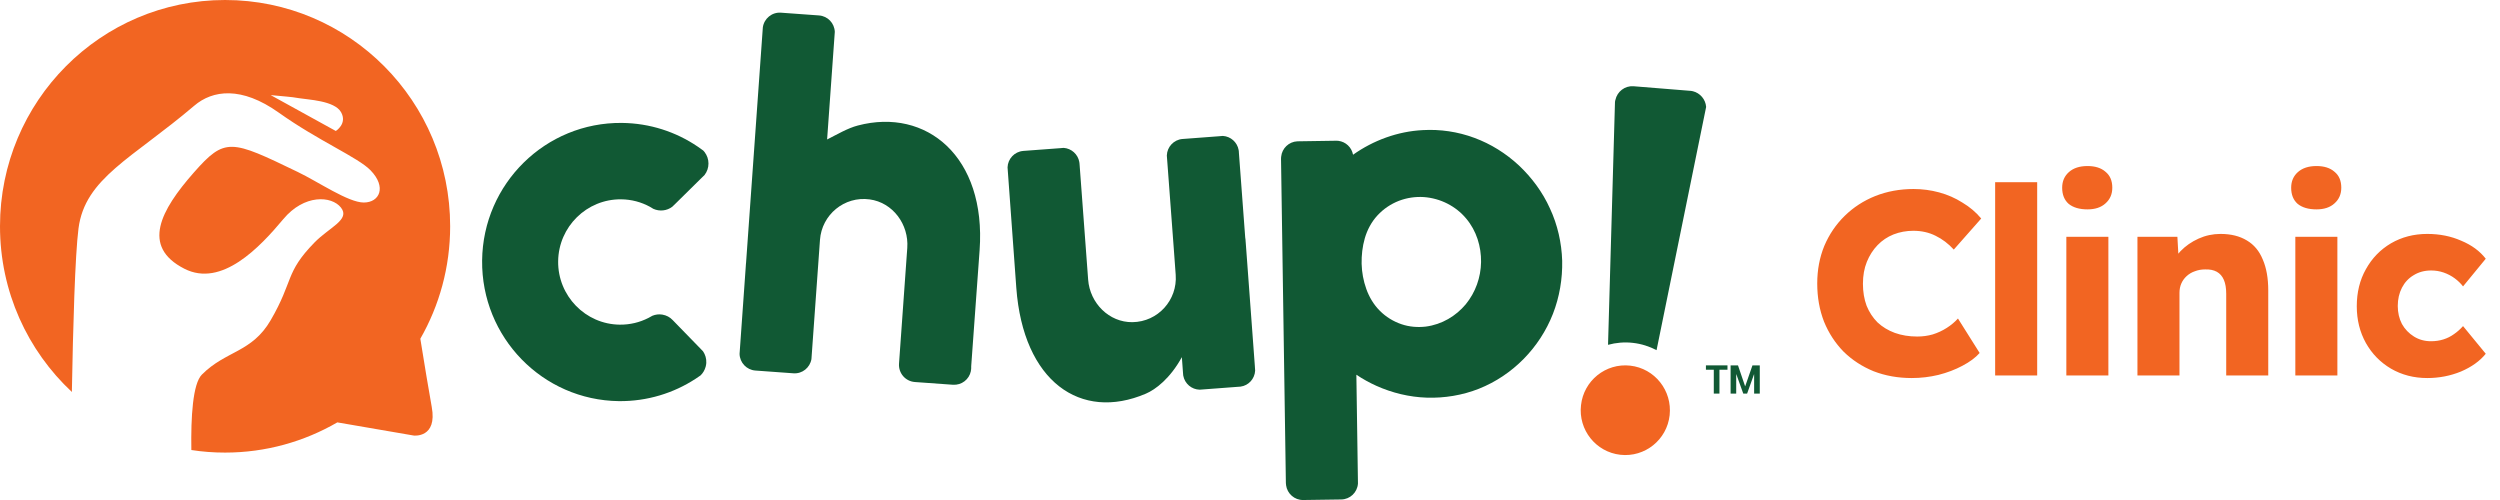
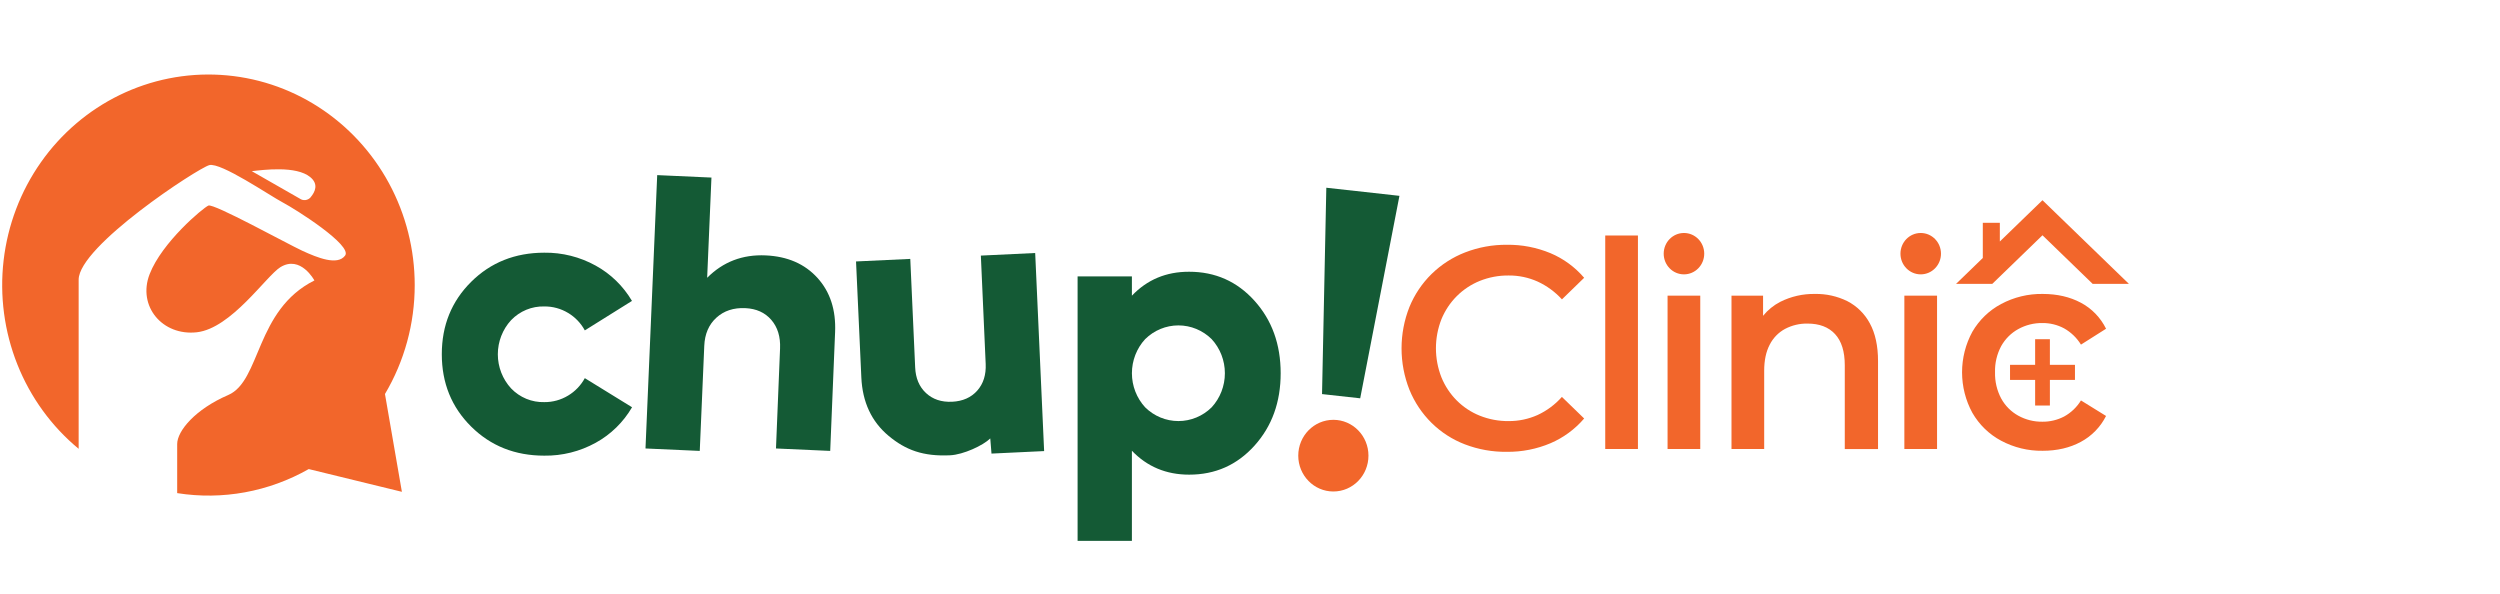
- <svg xmlns="http://www.w3.org/2000/svg" width="225" height="45" viewBox="0 0 225 45" fill="none">
-   <path d="M172.058 34.024C170.82 34.024 169.677 33.82 168.627 33.413C167.593 32.99 166.693 32.403 165.925 31.651C165.173 30.883 164.585 29.982 164.162 28.948C163.755 27.899 163.551 26.755 163.551 25.517C163.551 24.296 163.763 23.168 164.186 22.134C164.625 21.1 165.236 20.199 166.019 19.431C166.802 18.663 167.719 18.068 168.768 17.645C169.834 17.222 170.985 17.011 172.223 17.011C173.006 17.011 173.774 17.113 174.525 17.316C175.277 17.52 175.975 17.825 176.617 18.233C177.275 18.624 177.839 19.102 178.309 19.666L175.841 22.463C175.356 21.93 174.807 21.515 174.197 21.217C173.601 20.919 172.935 20.771 172.199 20.771C171.572 20.771 170.977 20.88 170.413 21.1C169.865 21.319 169.387 21.64 168.98 22.063C168.572 22.486 168.251 22.987 168.016 23.567C167.781 24.147 167.664 24.805 167.664 25.541C167.664 26.262 167.773 26.919 167.993 27.515C168.228 28.095 168.557 28.596 168.98 29.019C169.418 29.426 169.935 29.739 170.531 29.959C171.142 30.178 171.815 30.288 172.552 30.288C173.037 30.288 173.499 30.225 173.938 30.1C174.392 29.959 174.815 29.763 175.207 29.512C175.599 29.262 175.935 28.98 176.217 28.666L178.168 31.768C177.792 32.191 177.275 32.575 176.617 32.92C175.975 33.264 175.254 33.538 174.455 33.742C173.672 33.93 172.873 34.024 172.058 34.024ZM179.563 33.789V16.4H183.346V33.789H179.563ZM185.971 33.789V21.311H189.754V33.789H185.971ZM187.875 18.844C187.154 18.844 186.59 18.679 186.183 18.35C185.791 18.006 185.595 17.52 185.595 16.893C185.595 16.314 185.799 15.844 186.206 15.483C186.613 15.123 187.17 14.943 187.875 14.943C188.564 14.943 189.104 15.115 189.496 15.46C189.903 15.789 190.107 16.267 190.107 16.893C190.107 17.473 189.903 17.943 189.496 18.303C189.104 18.663 188.564 18.844 187.875 18.844ZM192.37 33.789V21.311H195.965L196.106 23.849L195.331 24.131C195.503 23.567 195.808 23.058 196.247 22.604C196.701 22.134 197.242 21.758 197.868 21.476C198.495 21.194 199.153 21.053 199.842 21.053C200.782 21.053 201.573 21.248 202.216 21.64C202.858 22.016 203.336 22.588 203.649 23.355C203.978 24.108 204.143 25.04 204.143 26.152V33.789H200.359V26.434C200.359 25.933 200.289 25.517 200.148 25.188C200.007 24.859 199.795 24.617 199.513 24.46C199.231 24.303 198.879 24.233 198.456 24.248C198.127 24.248 197.821 24.303 197.539 24.413C197.257 24.507 197.007 24.656 196.787 24.859C196.584 25.047 196.427 25.267 196.318 25.517C196.208 25.768 196.153 26.05 196.153 26.363V33.789H194.25C193.842 33.789 193.474 33.789 193.145 33.789C192.832 33.789 192.573 33.789 192.37 33.789ZM206.58 33.789V21.311H210.364V33.789H206.58ZM208.484 18.844C207.763 18.844 207.199 18.679 206.792 18.35C206.4 18.006 206.205 17.52 206.205 16.893C206.205 16.314 206.408 15.844 206.815 15.483C207.223 15.123 207.779 14.943 208.484 14.943C209.173 14.943 209.714 15.115 210.105 15.46C210.513 15.789 210.716 16.267 210.716 16.893C210.716 17.473 210.513 17.943 210.105 18.303C209.714 18.663 209.173 18.844 208.484 18.844ZM218.454 34.024C217.248 34.024 216.159 33.742 215.188 33.178C214.232 32.614 213.48 31.846 212.932 30.875C212.384 29.888 212.11 28.784 212.11 27.562C212.11 26.309 212.384 25.196 212.932 24.225C213.48 23.238 214.232 22.463 215.188 21.899C216.159 21.335 217.248 21.053 218.454 21.053C219.567 21.053 220.585 21.256 221.509 21.664C222.449 22.055 223.185 22.596 223.718 23.285L221.674 25.776C221.47 25.51 221.219 25.267 220.922 25.047C220.624 24.828 220.295 24.656 219.935 24.53C219.574 24.405 219.198 24.343 218.807 24.343C218.211 24.343 217.687 24.483 217.232 24.765C216.778 25.032 216.426 25.408 216.175 25.893C215.924 26.379 215.799 26.927 215.799 27.538C215.799 28.134 215.924 28.674 216.175 29.16C216.441 29.63 216.802 30.006 217.256 30.288C217.71 30.57 218.219 30.711 218.783 30.711C219.191 30.711 219.567 30.656 219.911 30.546C220.256 30.436 220.569 30.28 220.851 30.076C221.149 29.873 221.423 29.63 221.674 29.348L223.718 31.839C223.185 32.497 222.441 33.029 221.486 33.437C220.53 33.828 219.52 34.024 218.454 34.024Z" fill="#F26522" />
-   <path d="M37.83 30.487C39.536 27.505 40.514 24.049 40.514 20.363C40.514 9.117 31.446 1.30542e-07 20.257 1.30542e-07C9.07 -0.001 0 9.116 0 20.362C0 26.252 2.486 31.556 6.468 35.277C6.572 29.474 6.754 22.984 7.064 20.567C7.648 16.022 11.89 14.272 17.484 9.513C19.137 8.102 21.724 7.741 25.091 10.138C28.665 12.682 32.206 14.156 33.342 15.32C34.829 16.846 34.15 18.227 32.742 18.227C31.343 18.227 28.642 16.361 26.793 15.474C20.77 12.566 20.256 12.34 17.444 15.53C14.458 18.92 12.685 22.194 16.597 24.188C19.949 25.895 23.376 22.264 25.503 19.715C27.377 17.471 29.836 17.606 30.689 18.685C31.542 19.774 29.648 20.448 28.298 21.831C25.638 24.558 26.439 25.246 24.362 28.818C22.663 31.742 20.33 31.545 18.172 33.711C17.349 34.532 17.173 37.524 17.222 40.502C18.212 40.657 19.226 40.733 20.256 40.733C23.935 40.733 27.382 39.738 30.36 38.014L37.244 39.2C37.244 39.2 39.38 39.445 38.855 36.617C38.621 35.345 38.172 32.603 37.83 30.487ZM30.224 11.789L24.363 8.56C25.579 8.69 26.054 8.685 26.937 8.84C27.687 8.972 30.111 9.05 30.695 10.096C31.277 11.133 30.224 11.789 30.224 11.789Z" fill="#F26522" />
-   <path d="M88.165 22.518L87.405 33.001L87.379 33.398C87.228 34.148 86.545 34.683 85.758 34.627L82.341 34.382C81.486 34.32 80.854 33.584 80.911 32.729L81.655 22.314C81.808 20.2 80.356 18.226 78.267 17.945C75.994 17.635 73.959 19.323 73.798 21.591L73.029 32.323C72.895 33.092 72.204 33.655 71.41 33.597L67.985 33.349C67.195 33.293 66.579 32.638 66.561 31.851L67.132 23.798C67.129 23.857 67.122 23.916 67.114 23.974L67.15 23.594L68.656 2.457C68.772 1.665 69.476 1.083 70.285 1.141L73.707 1.389C74.501 1.446 75.102 2.089 75.132 2.868L74.44 12.553C75.307 12.118 76.282 11.535 77.209 11.295C83.376 9.673 88.767 14.098 88.165 22.518Z" fill="#115934" />
-   <path d="M87.409 33.178C87.406 33.234 87.402 33.284 87.389 33.337C87.385 33.351 87.385 33.363 87.383 33.376L87.409 32.98C87.412 32.994 87.412 33.007 87.412 33.021C87.416 33.072 87.412 33.128 87.409 33.178Z" fill="#115934" />
-   <path d="M112.09 21.576C112.09 21.514 112.086 21.451 112.085 21.394L112.11 21.78L112.114 21.811L112.937 32.95C112.933 32.95 112.933 32.95 112.937 32.953L112.963 33.36C112.923 34.087 112.379 34.698 111.65 34.796L111.469 34.809C111.464 34.81 111.454 34.811 111.449 34.81L108.274 35.049C108.27 35.048 108.27 35.049 108.27 35.049L107.968 35.071C107.242 35.053 106.633 34.531 106.496 33.822C106.496 33.822 106.496 33.822 106.496 33.818C106.492 33.802 106.488 33.783 106.487 33.764L106.468 33.526L106.367 32.143C105.311 34.069 103.996 35.061 103.125 35.431C97.256 37.939 92.092 34.339 91.468 25.913L90.705 15.41L90.68 15.06C90.707 14.298 91.3 13.653 92.076 13.586L92.12 13.581L95.305 13.344C95.306 13.339 95.306 13.339 95.312 13.344L95.723 13.31H95.727H95.733C96.427 13.359 97.014 13.882 97.137 14.578C97.147 14.628 97.153 14.681 97.157 14.734L97.933 25.167C98.09 27.28 99.815 29.02 101.919 28.995C104.219 28.968 105.982 26.999 105.813 24.733L105.635 22.301L105.041 14.341C105.041 14.341 105.041 14.341 105.04 14.339L105.015 13.998C105.016 13.992 105.016 13.987 105.016 13.983C105.042 13.22 105.64 12.576 106.415 12.509L106.455 12.507L109.65 12.267L110.055 12.234H110.061C110.763 12.276 111.352 12.801 111.478 13.501C111.489 13.556 111.492 13.61 111.498 13.662C111.5 13.687 111.5 13.715 111.5 13.741L112.068 21.357L112.09 21.576Z" fill="#115934" />
-   <path d="M139.498 18.767C138.837 17.296 137.861 15.983 136.707 14.894C135.537 13.805 134.172 12.95 132.682 12.403C131.197 11.851 129.605 11.621 128.055 11.71C125.786 11.823 123.599 12.634 121.775 13.926L121.771 13.91C121.646 13.262 121.118 12.755 120.449 12.675H120.447C120.388 12.669 120.341 12.665 120.286 12.665L116.758 12.719C115.993 12.755 115.378 13.354 115.305 14.102C115.305 14.105 115.305 14.109 115.302 14.113C115.295 14.171 115.289 14.226 115.292 14.285L115.729 43.481C115.731 43.541 115.735 43.597 115.748 43.656C115.748 43.658 115.748 43.658 115.745 43.662C115.847 44.429 116.507 45.014 117.289 45.001L120.706 44.952C121.504 44.942 122.15 44.325 122.214 43.541C122.214 43.531 122.216 43.514 122.216 43.504L122.073 33.725C122.641 34.105 123.24 34.439 123.864 34.72C125.286 35.36 126.841 35.739 128.415 35.789C129.989 35.839 131.612 35.579 133.11 34.984C134.613 34.386 135.982 33.467 137.121 32.31C138.26 31.158 139.168 29.768 139.763 28.249C140.359 26.724 140.63 25.083 140.597 23.47C140.546 21.858 140.183 20.235 139.498 18.767ZM133.296 23.582C133.274 24.973 132.797 26.309 131.917 27.387C131.029 28.445 129.78 29.202 128.324 29.393C127.589 29.478 126.836 29.42 126.126 29.177C125.413 28.935 124.737 28.527 124.187 27.972C123.632 27.421 123.227 26.734 122.969 26.011C122.706 25.277 122.567 24.518 122.546 23.742C122.533 22.966 122.615 22.193 122.834 21.438C123.053 20.687 123.434 19.966 123.974 19.384C124.514 18.797 125.19 18.351 125.901 18.075C126.627 17.797 127.39 17.689 128.146 17.736C129.652 17.847 131.024 18.555 131.951 19.663C132.896 20.783 133.311 22.193 133.296 23.582Z" fill="#115934" />
-   <path d="M63.545 32.841C63.532 32.893 63.521 32.955 63.508 33.01C63.423 33.316 63.265 33.581 63.048 33.789C63.045 33.791 63.042 33.792 63.042 33.792C62.899 33.897 62.755 33.992 62.606 34.089C62.606 34.09 62.606 34.09 62.603 34.09C60.624 35.381 58.248 36.127 55.708 36.102C48.83 36.022 43.315 30.356 43.391 23.441C43.468 16.529 49.104 10.989 55.98 11.063C58.5 11.091 60.838 11.87 62.782 13.187C62.784 13.187 62.784 13.187 62.788 13.191C62.959 13.308 63.132 13.432 63.301 13.555C63.305 13.561 63.305 13.561 63.308 13.566C63.343 13.599 63.374 13.634 63.403 13.674C63.883 14.287 63.88 15.146 63.408 15.752L63.091 16.062L60.79 18.331L60.518 18.593C60.515 18.597 60.511 18.599 60.506 18.607C60.007 18.984 59.349 19.044 58.798 18.793C58.703 18.732 58.602 18.671 58.5 18.616C58.5 18.613 58.497 18.613 58.495 18.612C57.722 18.19 56.843 17.948 55.906 17.939C52.812 17.904 50.267 20.407 50.234 23.516C50.196 26.625 52.691 29.188 55.779 29.219C56.705 29.229 57.583 29.012 58.361 28.613C58.48 28.554 58.602 28.49 58.717 28.417C58.99 28.306 59.295 28.261 59.614 28.315C59.977 28.377 60.294 28.544 60.536 28.802C60.546 28.811 60.552 28.82 60.562 28.828L62.879 31.21C62.879 31.212 62.882 31.212 62.886 31.216L63.265 31.609C63.268 31.61 63.271 31.612 63.271 31.614C63.478 31.918 63.587 32.279 63.566 32.669C63.558 32.72 63.553 32.779 63.545 32.841Z" fill="#115934" />
-   <path d="M155.472 33.276H154.75V35.423H154.241V33.276H153.533V32.883H155.473V33.276H155.472Z" fill="#115934" />
-   <path d="M157.057 34.756H157.071L157.721 32.883H158.38V35.423H157.872V33.692L157.862 33.685L157.24 35.423H156.894L156.269 33.681L156.259 33.683V35.423H155.754V32.883H156.419L157.057 34.756Z" fill="#115934" />
-   <path d="M152.354 8.209C152.354 8.209 152.348 8.209 152.346 8.209C152.297 8.195 152.245 8.185 152.196 8.18L147.008 7.761C146.234 7.709 145.548 8.241 145.387 8.99C145.387 8.994 145.387 8.996 145.381 8.997C145.368 9.051 145.355 9.111 145.349 9.166L144.723 31.034C145.433 30.84 146.19 30.769 146.961 30.858C147.726 30.943 148.444 31.176 149.09 31.515L153.551 9.631V9.613C153.498 8.943 153.013 8.371 152.354 8.209Z" fill="#115934" />
-   <path d="M146.721 32.908C144.515 32.662 142.529 34.26 142.29 36.474C142.039 38.686 143.627 40.683 145.831 40.93C148.035 41.176 150.024 39.585 150.268 37.37C150.511 35.155 148.926 33.157 146.721 32.908Z" fill="#F26522" />
+ <svg xmlns="http://www.w3.org/2000/svg" width="295" height="70" viewBox="0 0 295 70" fill="none">
+   <path d="M48.937 33.64C48.936 29.443 47.894 25.314 45.908 21.64C43.923 17.965 41.058 14.864 37.581 12.625C34.105 10.386 30.13 9.082 26.026 8.836C21.923 8.589 17.826 9.408 14.116 11.215C10.406 13.023 7.205 15.76 4.812 19.172C2.418 22.583 0.909 26.558 0.426 30.726C-0.056 34.894 0.502 39.119 2.051 43.007C3.599 46.895 6.086 50.319 9.281 52.96V33.005C9.281 29.04 23.338 19.854 24.691 19.487C26.045 19.12 31.837 23.085 33.377 23.897C34.916 24.709 41.615 28.951 40.722 30.158C39.828 31.366 37.476 30.422 35.672 29.59C33.867 28.758 25.224 23.977 24.591 24.257C23.958 24.536 19.116 28.577 17.655 32.352C16.194 36.126 19.168 39.664 23.226 39.208C27.284 38.752 31.404 32.58 33.081 31.529C35.475 30.06 37.1 33.094 37.1 33.094C30.114 36.591 30.797 44.946 26.925 46.614C23.053 48.282 20.907 50.845 20.907 52.399V58.188C26.246 59.034 31.709 58.035 36.43 55.35L47.423 58.034L45.426 46.493C47.725 42.617 48.94 38.171 48.937 33.64ZM36.673 23.262C36.514 23.453 36.291 23.576 36.047 23.607C35.804 23.637 35.558 23.573 35.359 23.427L29.711 20.198C31.051 20.046 34.967 19.527 36.616 20.905C37.621 21.73 37.174 22.658 36.664 23.262H36.673Z" fill="#F2662B" />
+   <path d="M165.134 23.109L160.503 47L156 46.502L156.506 22.152L165.134 23.109Z" fill="#145A35" />
+   <path d="M157.337 57.996C159.624 57.996 161.478 56.103 161.478 53.768C161.478 51.432 159.624 49.539 157.337 49.539C155.049 49.539 153.195 51.432 153.195 53.768C153.195 56.103 155.049 57.996 157.337 57.996Z" fill="#F2662B" />
+   <path d="M64.222 53.767C60.777 53.767 57.901 52.622 55.593 50.332C53.285 48.042 52.131 45.197 52.133 41.797C52.133 38.398 53.286 35.553 55.593 33.261C57.9 30.97 60.776 29.822 64.222 29.817C66.337 29.789 68.424 30.313 70.285 31.34C72.056 32.311 73.537 33.751 74.573 35.508L69.009 38.986C68.545 38.132 67.864 37.421 67.038 36.928C66.188 36.415 65.217 36.15 64.23 36.161C63.502 36.141 62.778 36.273 62.103 36.552C61.428 36.831 60.817 37.249 60.308 37.78C59.304 38.87 58.744 40.309 58.744 41.806C58.744 43.302 59.304 44.741 60.308 45.831C60.817 46.362 61.428 46.78 62.103 47.059C62.778 47.337 63.502 47.471 64.23 47.45C65.218 47.459 66.188 47.192 67.038 46.678C67.863 46.185 68.544 45.474 69.009 44.621L74.582 48.056C73.552 49.824 72.07 51.272 70.294 52.246C68.43 53.274 66.34 53.797 64.222 53.767Z" fill="#145A35" />
+   <path d="M90.348 30.136C92.918 30.251 94.954 31.134 96.456 32.786C97.958 34.438 98.653 36.576 98.541 39.2L97.965 53.207L91.566 52.92L92.047 41.123C92.106 39.736 91.761 38.611 91.014 37.746C90.266 36.881 89.244 36.419 87.948 36.36C86.564 36.297 85.425 36.673 84.531 37.489C83.638 38.304 83.162 39.411 83.104 40.809L82.572 53.207L76.168 52.92L77.55 20.664L83.951 20.953L83.445 32.779C85.32 30.895 87.621 30.014 90.348 30.136Z" fill="#145A35" />
+   <path d="M140.316 32.066C143.402 32.066 145.974 33.208 148.031 35.492C150.088 37.776 151.117 40.625 151.119 44.039C151.119 47.451 150.09 50.3 148.031 52.585C145.973 54.871 143.401 56.012 140.316 56.009C137.615 56.009 135.364 55.068 133.564 53.187V63.822H127.156V32.614H133.564V34.891C135.364 33 137.615 32.059 140.316 32.066ZM135.13 48.066C136.182 49.105 137.589 49.685 139.052 49.685C140.516 49.685 141.922 49.105 142.974 48.066C143.978 46.976 144.536 45.537 144.536 44.041C144.536 42.545 143.978 41.106 142.974 40.016C141.922 38.977 140.516 38.397 139.052 38.397C137.589 38.397 136.182 38.977 135.13 40.016C134.126 41.105 133.566 42.545 133.566 44.041C133.566 45.537 134.126 46.977 135.13 48.066Z" fill="#145A35" />
+   <path d="M115.741 30.16L116.311 42.948C116.368 44.232 116.036 45.28 115.314 46.094C114.593 46.908 113.605 47.346 112.349 47.407C111.092 47.465 110.064 47.122 109.266 46.378C108.467 45.634 108.042 44.621 107.989 43.339L107.413 30.551L101.012 30.851L101.638 44.536C101.769 47.452 102.842 49.75 104.855 51.43C106.87 53.109 108.931 53.874 112.115 53.724C113.679 53.65 116.013 52.561 116.852 51.734L116.996 53.523L123.207 53.228L122.769 43.541L122.642 40.721L122.152 29.855L115.741 30.16Z" fill="#145A35" />
+   <path d="M171.89 34.953C172.667 34.175 173.588 33.563 174.6 33.152C175.69 32.714 176.854 32.495 178.026 32.508C179.198 32.498 180.359 32.741 181.433 33.221C182.52 33.72 183.498 34.436 184.31 35.326L186.93 32.779C185.843 31.511 184.484 30.517 182.958 29.875C181.327 29.199 179.58 28.861 177.82 28.884C176.134 28.868 174.459 29.174 172.883 29.784C171.41 30.354 170.065 31.22 168.926 32.331C167.804 33.431 166.916 34.754 166.315 36.218C165.072 39.354 165.072 42.861 166.315 45.996C166.916 47.468 167.806 48.798 168.929 49.905C170.053 51.011 171.388 51.871 172.85 52.431C174.432 53.037 176.111 53.337 177.801 53.315C179.574 53.337 181.334 52.99 182.972 52.296C184.491 51.644 185.845 50.648 186.93 49.382L184.304 46.835C183.499 47.743 182.52 48.471 181.427 48.975C180.353 49.454 179.192 49.697 178.02 49.688C176.848 49.701 175.684 49.482 174.594 49.043C173.585 48.637 172.666 48.028 171.892 47.252C171.118 46.476 170.505 45.549 170.089 44.527C169.224 42.326 169.224 39.869 170.089 37.668C170.507 36.65 171.119 35.727 171.89 34.953Z" fill="#F2662B" />
+   <path d="M193.276 27.789H189.418V52.982H193.276V27.789Z" fill="#F2662B" />
+   <path d="M200.631 34.887H196.773V52.983H200.631V34.887Z" fill="#F2662B" />
+   <path d="M217.983 35.534C216.791 34.949 215.481 34.658 214.159 34.685C212.742 34.66 211.34 34.979 210.068 35.618C209.289 36.019 208.599 36.58 208.042 37.266V34.886H204.316V52.984H208.174V43.749C208.174 42.528 208.39 41.504 208.823 40.677C209.226 39.88 209.858 39.229 210.635 38.811C211.457 38.38 212.371 38.164 213.294 38.182C214.692 38.182 215.772 38.595 216.536 39.422C217.3 40.248 217.683 41.476 217.684 43.105V52.986H221.608V42.629C221.608 40.82 221.284 39.327 220.637 38.148C220.032 37.022 219.107 36.111 217.983 35.534Z" fill="#F2662B" />
+   <path d="M228.572 34.887H224.715V52.983H228.572V34.887Z" fill="#F2662B" />
+   <path d="M248.514 38.792C247.865 37.473 246.823 36.397 245.538 35.72C244.243 35.03 242.742 34.685 241.034 34.685C239.327 34.658 237.641 35.067 236.129 35.875C234.722 36.623 233.547 37.758 232.737 39.151C231.941 40.613 231.523 42.258 231.523 43.93C231.523 45.603 231.941 47.248 232.737 48.709C233.542 50.11 234.718 51.251 236.129 52.002C237.641 52.81 239.327 53.219 241.034 53.192C242.739 53.192 244.24 52.841 245.538 52.141C246.815 51.459 247.854 50.392 248.514 49.084L245.555 47.252C245.064 48.051 244.376 48.706 243.561 49.151C242.768 49.563 241.888 49.773 240.999 49.762C240.007 49.776 239.029 49.531 238.157 49.05C237.312 48.585 236.614 47.884 236.144 47.029C235.637 46.078 235.385 45.006 235.414 43.923C235.384 42.845 235.636 41.779 236.144 40.833C236.619 39.987 237.316 39.293 238.157 38.83C239.029 38.35 240.007 38.105 240.999 38.118C241.89 38.108 242.77 38.323 243.561 38.745C244.374 39.202 245.061 39.862 245.555 40.665L248.514 38.792Z" fill="#F2662B" />
+   <path d="M241.886 47.852V44.829H244.846V43.05H241.886V40.027H240.146V43.05H237.184V44.829H240.146V47.852H241.886Z" fill="#F2662B" />
+   <path d="M241.012 27.762L246.935 33.498H251.212L241.012 23.625L235.981 28.496V26.289H233.971V30.442L230.812 33.498H235.088L241.012 27.762Z" fill="#F2662B" />
+   <path d="M198.708 32.375C200.028 32.375 201.099 31.282 201.099 29.934C201.099 28.585 200.028 27.492 198.708 27.492C197.387 27.492 196.316 28.585 196.316 29.934C196.316 31.282 197.387 32.375 198.708 32.375Z" fill="#F2662B" />
+   <path d="M226.645 32.375C227.966 32.375 229.036 31.282 229.036 29.934C229.036 28.585 227.966 27.492 226.645 27.492C225.324 27.492 224.254 28.585 224.254 29.934C224.254 31.282 225.324 32.375 226.645 32.375Z" fill="#F2662B" />
</svg>
